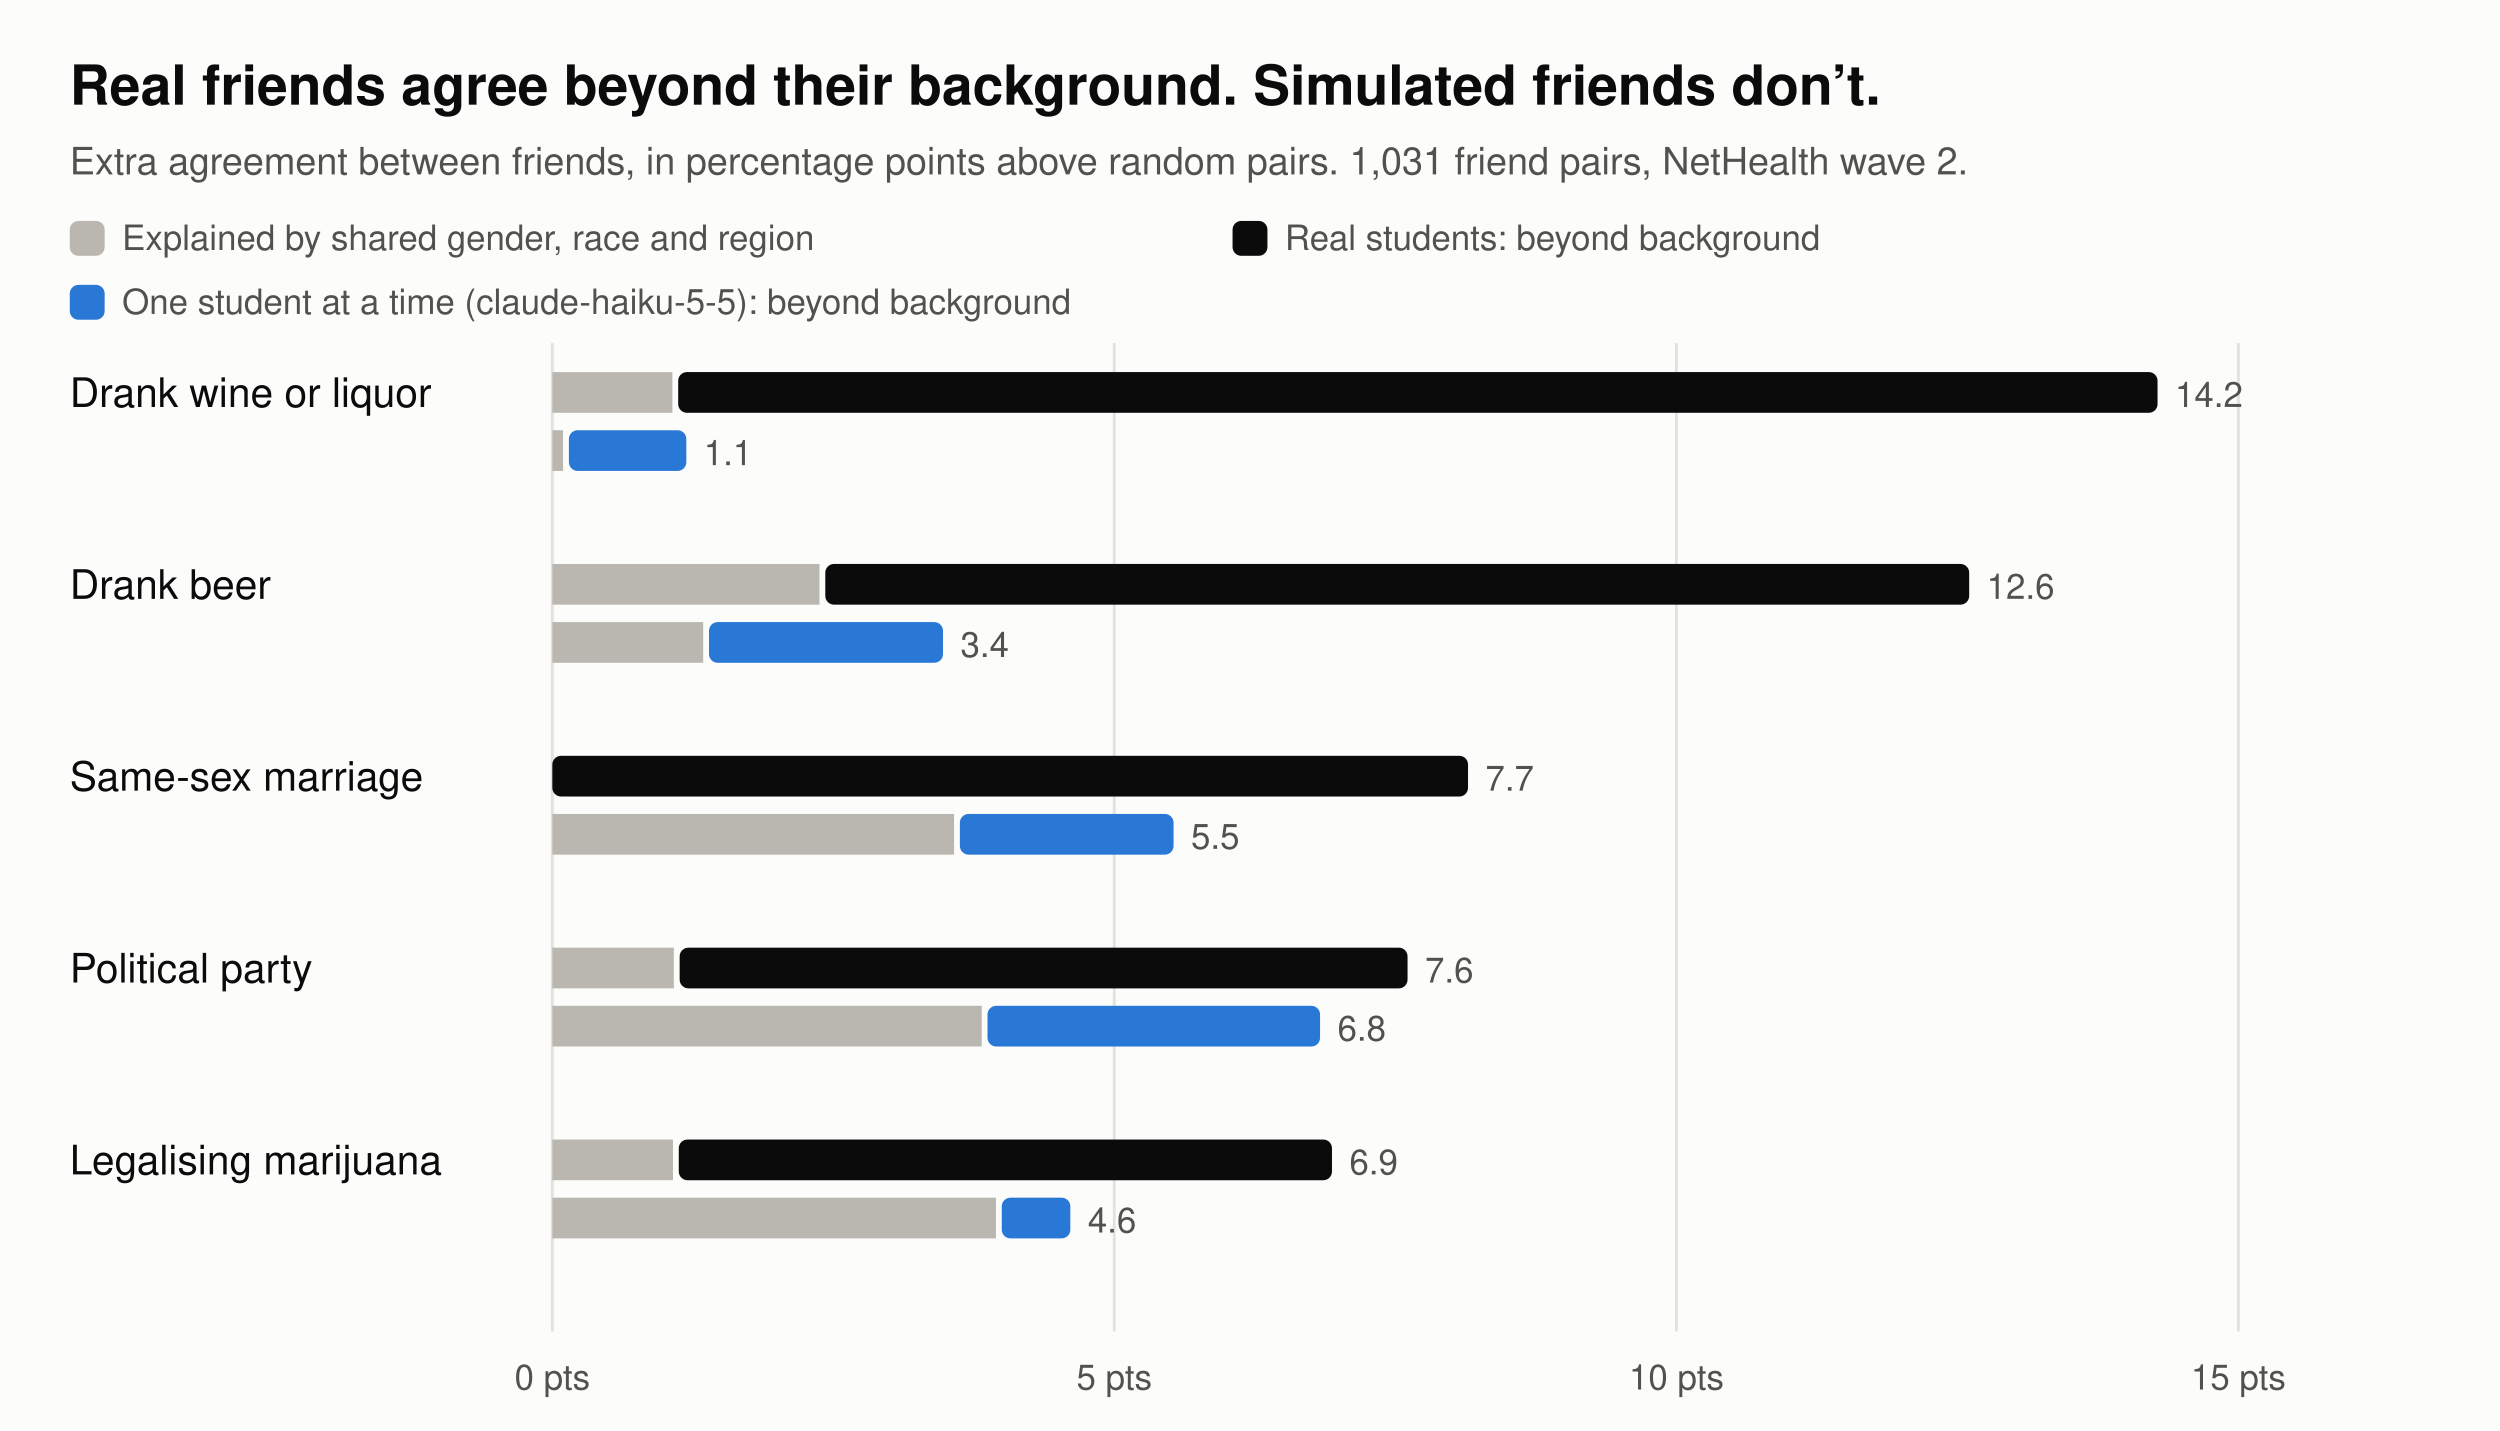
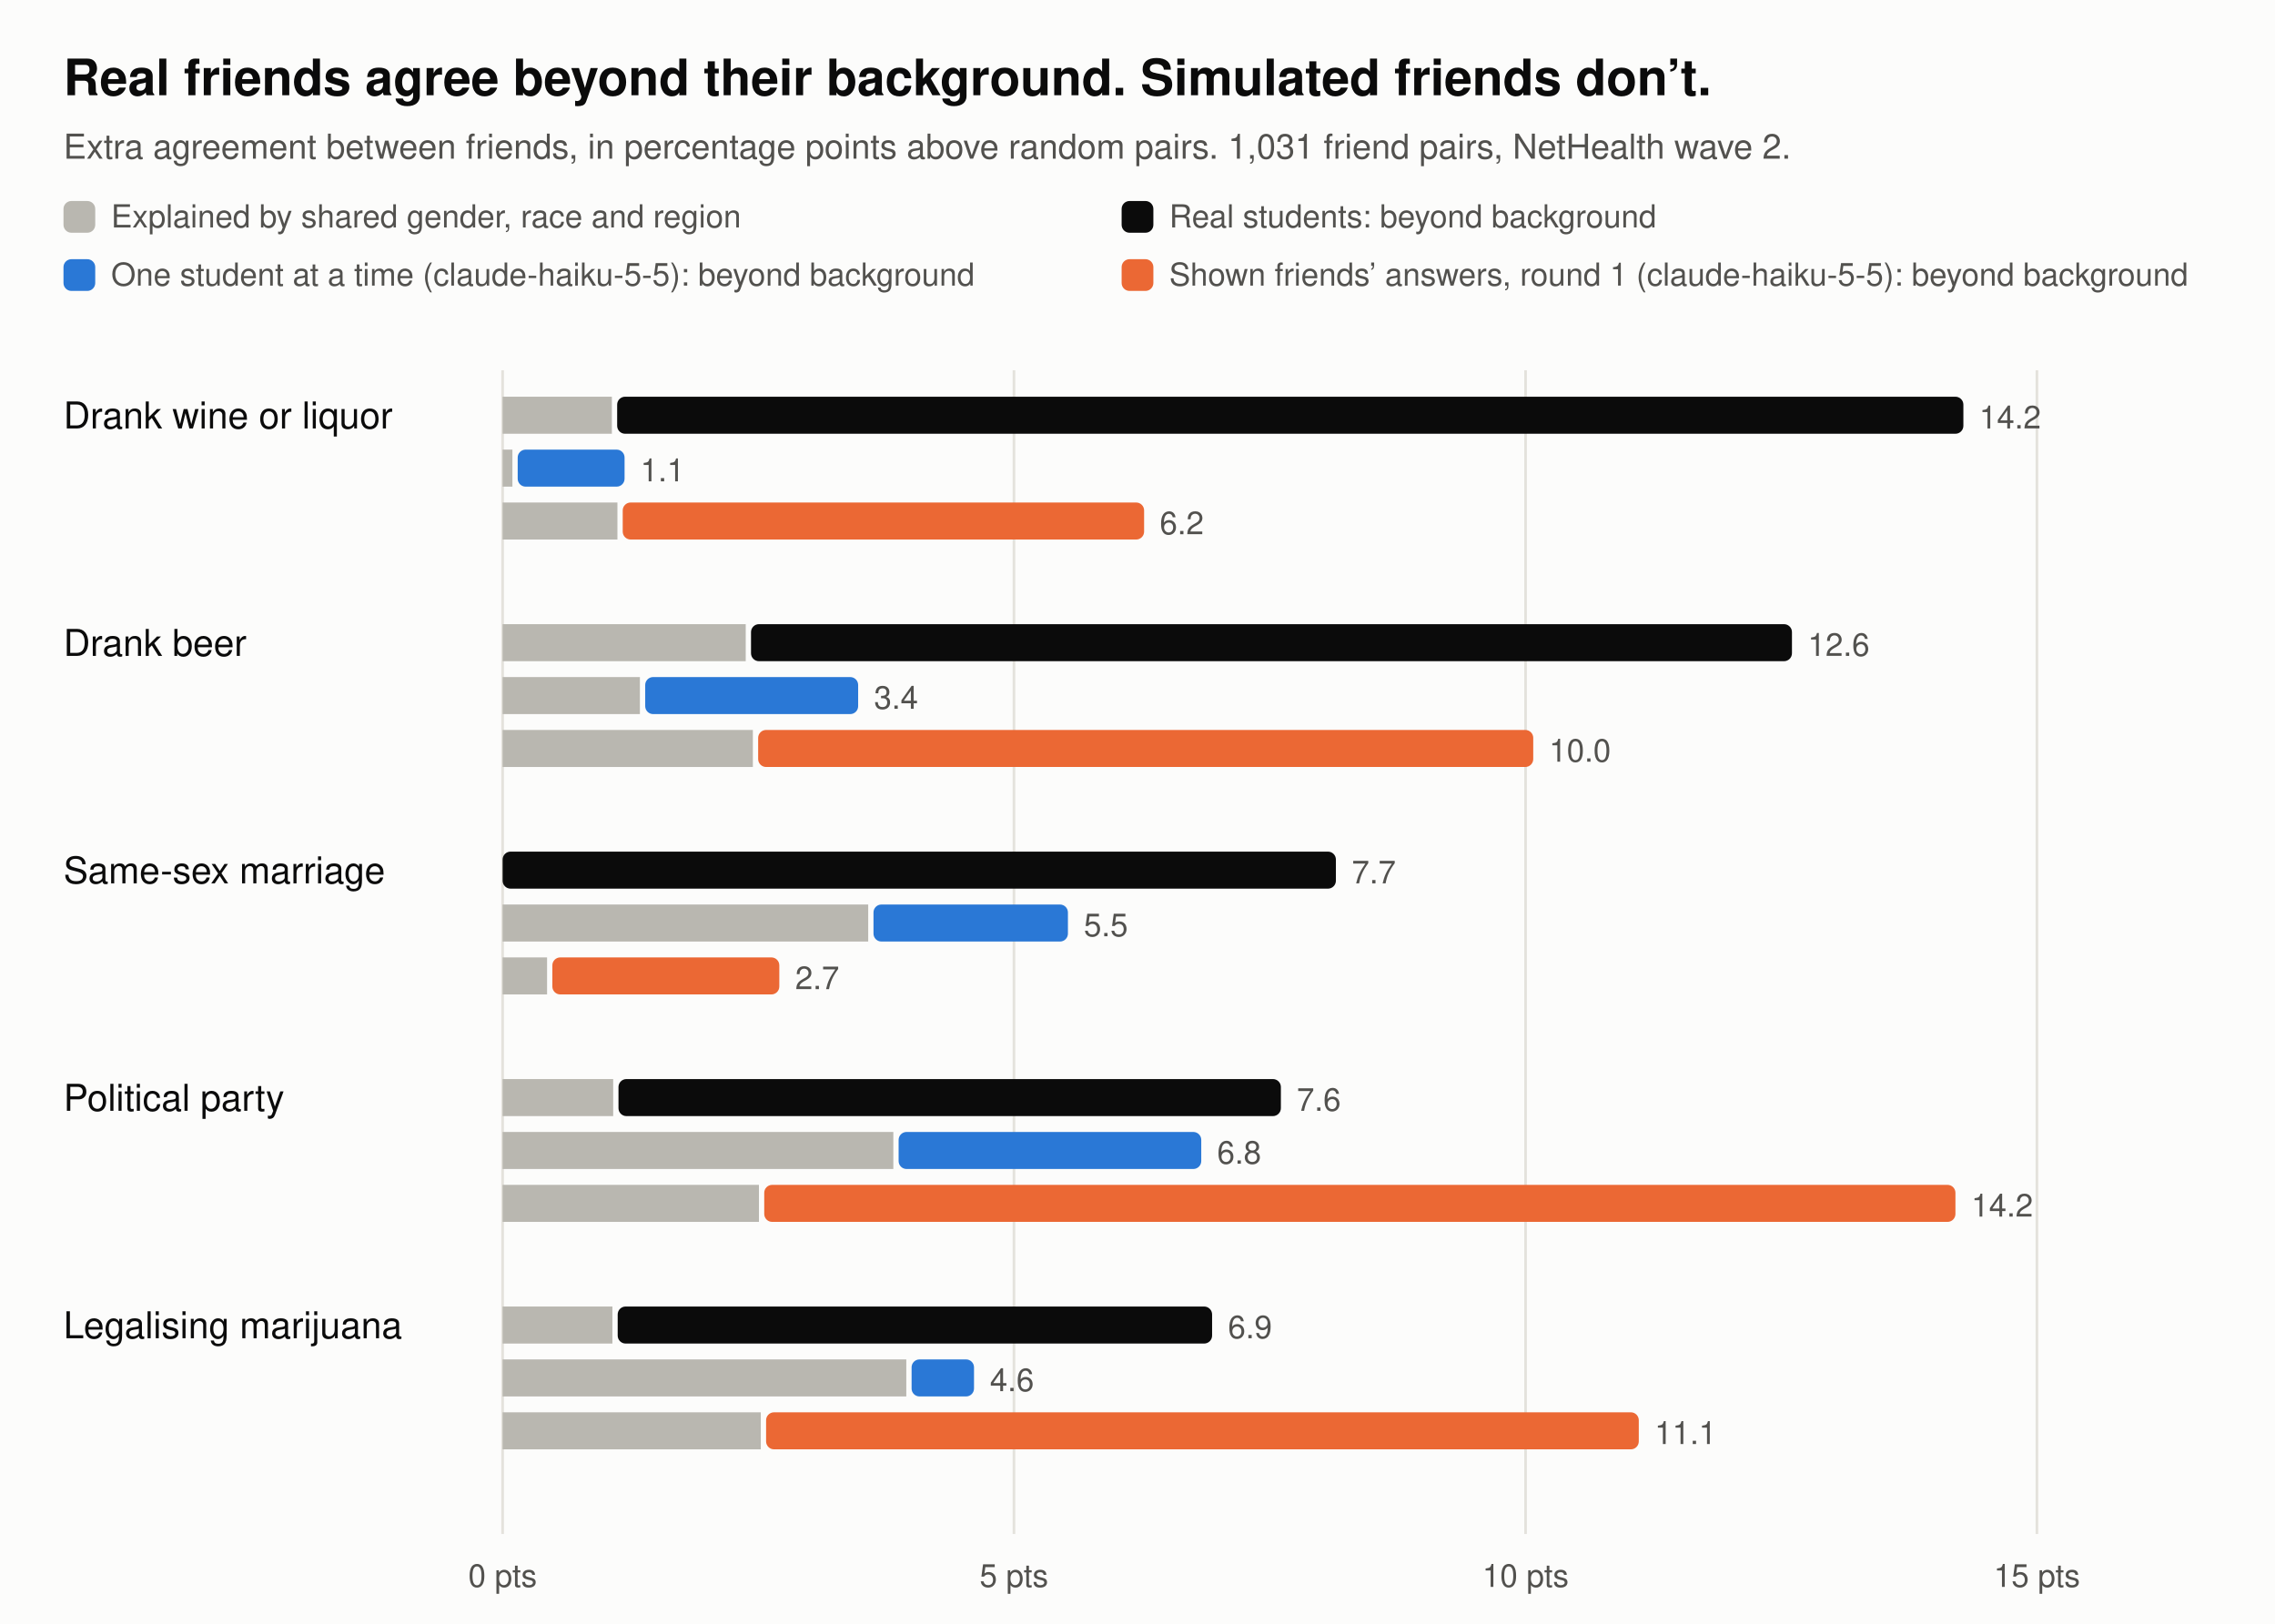
- <svg xmlns="http://www.w3.org/2000/svg" viewBox="0 0 860 492" width="860" height="492" font-family="Helvetica, Arial, sans-serif">
-   <rect width="860" height="492" fill="#fcfcfb" />
+ <svg xmlns="http://www.w3.org/2000/svg" viewBox="0 0 860 614" width="860" height="614" font-family="Helvetica, Arial, sans-serif">
+   <rect width="860" height="614" fill="#fcfcfb" />
  <text x="24" y="36" font-size="19" font-weight="600" fill="#0b0b0b">Real friends agree beyond their background. Simulated friends don’t.</text>
  <text x="24" y="60" font-size="13" fill="#52514e">Extra agreement between friends, in percentage points above random pairs. 1,031 friend pairs, NetHealth wave 2.</text>
  <rect x="24" y="76" width="12" height="12" rx="3" fill="#b9b7b0" />
  <text x="42" y="86" font-size="12" fill="#52514e">Explained by shared gender, race and region</text>
  <rect x="424" y="76" width="12" height="12" rx="3" fill="#0b0b0b" />
  <text x="442" y="86" font-size="12" fill="#52514e">Real students: beyond background</text>
  <rect x="24" y="98" width="12" height="12" rx="3" fill="#2a78d6" />
  <text x="42" y="108" font-size="12" fill="#52514e">One student at a time (claude-haiku-5-5): beyond background</text>
-   <line x1="190.0" x2="190.0" y1="118" y2="458" stroke="#e4e2dc" />
-   <text x="190.0" y="478" font-size="12" fill="#52514e" text-anchor="middle">0 pts</text>
-   <line x1="383.3" x2="383.3" y1="118" y2="458" stroke="#e4e2dc" />
-   <text x="383.3" y="478" font-size="12" fill="#52514e" text-anchor="middle">5 pts</text>
-   <line x1="576.7" x2="576.7" y1="118" y2="458" stroke="#e4e2dc" />
-   <text x="576.7" y="478" font-size="12" fill="#52514e" text-anchor="middle">10 pts</text>
-   <line x1="770.0" x2="770.0" y1="118" y2="458" stroke="#e4e2dc" />
-   <text x="770.0" y="478" font-size="12" fill="#52514e" text-anchor="middle">15 pts</text>
-   <text x="24" y="140" font-size="14" fill="#0b0b0b">Drank wine or liquor</text>
-   <rect x="190.0" y="128" width="41.3" height="14" fill="#b9b7b0" />
-   <rect x="233.3" y="128" width="508.9" height="14" rx="3" fill="#0b0b0b" />
-   <text x="748.2" y="140" font-size="12" fill="#52514e">14.2</text>
-   <rect x="190.0" y="148" width="3.7" height="14" fill="#b9b7b0" />
-   <rect x="195.7" y="148" width="40.4" height="14" rx="3" fill="#2a78d6" />
-   <text x="242.1" y="160" font-size="12" fill="#52514e">1.1</text>
-   <text x="24" y="206" font-size="14" fill="#0b0b0b">Drank beer</text>
-   <rect x="190.0" y="194" width="91.9" height="14" fill="#b9b7b0" />
-   <rect x="283.9" y="194" width="393.5" height="14" rx="3" fill="#0b0b0b" />
-   <text x="683.4" y="206" font-size="12" fill="#52514e">12.6</text>
-   <rect x="190.0" y="214" width="51.9" height="14" fill="#b9b7b0" />
-   <rect x="243.9" y="214" width="80.5" height="14" rx="3" fill="#2a78d6" />
-   <text x="330.4" y="226" font-size="12" fill="#52514e">3.4</text>
-   <text x="24" y="272" font-size="14" fill="#0b0b0b">Same-sex marriage</text>
-   <rect x="190.0" y="260" width="315.0" height="14" rx="3" fill="#0b0b0b" />
-   <text x="511.0" y="272" font-size="12" fill="#52514e">7.7</text>
-   <rect x="190.0" y="280" width="138.2" height="14" fill="#b9b7b0" />
-   <rect x="330.2" y="280" width="73.5" height="14" rx="3" fill="#2a78d6" />
-   <text x="409.7" y="292" font-size="12" fill="#52514e">5.5</text>
-   <text x="24" y="338" font-size="14" fill="#0b0b0b">Political party</text>
-   <rect x="190.0" y="326" width="41.8" height="14" fill="#b9b7b0" />
-   <rect x="233.8" y="326" width="250.4" height="14" rx="3" fill="#0b0b0b" />
-   <text x="490.2" y="338" font-size="12" fill="#52514e">7.6</text>
-   <rect x="190.0" y="346" width="147.7" height="14" fill="#b9b7b0" />
-   <rect x="339.7" y="346" width="114.4" height="14" rx="3" fill="#2a78d6" />
-   <text x="460.1" y="358" font-size="12" fill="#52514e">6.8</text>
-   <text x="24" y="404" font-size="14" fill="#0b0b0b">Legalising marijuana</text>
-   <rect x="190.0" y="392" width="41.5" height="14" fill="#b9b7b0" />
-   <rect x="233.5" y="392" width="224.7" height="14" rx="3" fill="#0b0b0b" />
-   <text x="464.2" y="404" font-size="12" fill="#52514e">6.9</text>
-   <rect x="190.0" y="412" width="152.6" height="14" fill="#b9b7b0" />
-   <rect x="344.6" y="412" width="23.6" height="14" rx="3" fill="#2a78d6" />
-   <text x="374.2" y="424" font-size="12" fill="#52514e">4.6</text>
+   <rect x="424" y="98" width="12" height="12" rx="3" fill="#eb6834" />
+   <text x="442" y="108" font-size="12" fill="#52514e">Shown friends’ answers, round 1 (claude-haiku-5-5): beyond background</text>
+   <line x1="190.0" x2="190.0" y1="140" y2="580" stroke="#e4e2dc" />
+   <text x="190.0" y="600" font-size="12" fill="#52514e" text-anchor="middle">0 pts</text>
+   <line x1="383.3" x2="383.3" y1="140" y2="580" stroke="#e4e2dc" />
+   <text x="383.3" y="600" font-size="12" fill="#52514e" text-anchor="middle">5 pts</text>
+   <line x1="576.7" x2="576.7" y1="140" y2="580" stroke="#e4e2dc" />
+   <text x="576.7" y="600" font-size="12" fill="#52514e" text-anchor="middle">10 pts</text>
+   <line x1="770.0" x2="770.0" y1="140" y2="580" stroke="#e4e2dc" />
+   <text x="770.0" y="600" font-size="12" fill="#52514e" text-anchor="middle">15 pts</text>
+   <text x="24" y="162" font-size="14" fill="#0b0b0b">Drank wine or liquor</text>
+   <rect x="190.0" y="150" width="41.3" height="14" fill="#b9b7b0" />
+   <rect x="233.3" y="150" width="508.9" height="14" rx="3" fill="#0b0b0b" />
+   <text x="748.2" y="162" font-size="12" fill="#52514e">14.2</text>
+   <rect x="190.0" y="170" width="3.7" height="14" fill="#b9b7b0" />
+   <rect x="195.7" y="170" width="40.4" height="14" rx="3" fill="#2a78d6" />
+   <text x="242.1" y="182" font-size="12" fill="#52514e">1.1</text>
+   <rect x="190.0" y="190" width="43.4" height="14" fill="#b9b7b0" />
+   <rect x="235.4" y="190" width="197.1" height="14" rx="3" fill="#eb6834" />
+   <text x="438.4" y="202" font-size="12" fill="#52514e">6.2</text>
+   <text x="24" y="248" font-size="14" fill="#0b0b0b">Drank beer</text>
+   <rect x="190.0" y="236" width="91.9" height="14" fill="#b9b7b0" />
+   <rect x="283.9" y="236" width="393.5" height="14" rx="3" fill="#0b0b0b" />
+   <text x="683.4" y="248" font-size="12" fill="#52514e">12.6</text>
+   <rect x="190.0" y="256" width="51.9" height="14" fill="#b9b7b0" />
+   <rect x="243.9" y="256" width="80.5" height="14" rx="3" fill="#2a78d6" />
+   <text x="330.4" y="268" font-size="12" fill="#52514e">3.4</text>
+   <rect x="190.0" y="276" width="94.6" height="14" fill="#b9b7b0" />
+   <rect x="286.6" y="276" width="293.0" height="14" rx="3" fill="#eb6834" />
+   <text x="585.6" y="288" font-size="12" fill="#52514e">10.0</text>
+   <text x="24" y="334" font-size="14" fill="#0b0b0b">Same-sex marriage</text>
+   <rect x="190.0" y="322" width="315.0" height="14" rx="3" fill="#0b0b0b" />
+   <text x="511.0" y="334" font-size="12" fill="#52514e">7.7</text>
+   <rect x="190.0" y="342" width="138.2" height="14" fill="#b9b7b0" />
+   <rect x="330.2" y="342" width="73.5" height="14" rx="3" fill="#2a78d6" />
+   <text x="409.7" y="354" font-size="12" fill="#52514e">5.5</text>
+   <rect x="190.0" y="362" width="16.8" height="14" fill="#b9b7b0" />
+   <rect x="208.8" y="362" width="85.8" height="14" rx="3" fill="#eb6834" />
+   <text x="300.6" y="374" font-size="12" fill="#52514e">2.7</text>
+   <text x="24" y="420" font-size="14" fill="#0b0b0b">Political party</text>
+   <rect x="190.0" y="408" width="41.8" height="14" fill="#b9b7b0" />
+   <rect x="233.8" y="408" width="250.4" height="14" rx="3" fill="#0b0b0b" />
+   <text x="490.2" y="420" font-size="12" fill="#52514e">7.6</text>
+   <rect x="190.0" y="428" width="147.7" height="14" fill="#b9b7b0" />
+   <rect x="339.7" y="428" width="114.4" height="14" rx="3" fill="#2a78d6" />
+   <text x="460.1" y="440" font-size="12" fill="#52514e">6.8</text>
+   <rect x="190.0" y="448" width="96.9" height="14" fill="#b9b7b0" />
+   <rect x="288.9" y="448" width="450.3" height="14" rx="3" fill="#eb6834" />
+   <text x="745.2" y="460" font-size="12" fill="#52514e">14.2</text>
+   <text x="24" y="506" font-size="14" fill="#0b0b0b">Legalising marijuana</text>
+   <rect x="190.0" y="494" width="41.5" height="14" fill="#b9b7b0" />
+   <rect x="233.5" y="494" width="224.7" height="14" rx="3" fill="#0b0b0b" />
+   <text x="464.2" y="506" font-size="12" fill="#52514e">6.9</text>
+   <rect x="190.0" y="514" width="152.6" height="14" fill="#b9b7b0" />
+   <rect x="344.6" y="514" width="23.6" height="14" rx="3" fill="#2a78d6" />
+   <text x="374.2" y="526" font-size="12" fill="#52514e">4.6</text>
+   <rect x="190.0" y="534" width="97.6" height="14" fill="#b9b7b0" />
+   <rect x="289.6" y="534" width="329.9" height="14" rx="3" fill="#eb6834" />
+   <text x="625.5" y="546" font-size="12" fill="#52514e">11.1</text>
</svg>
